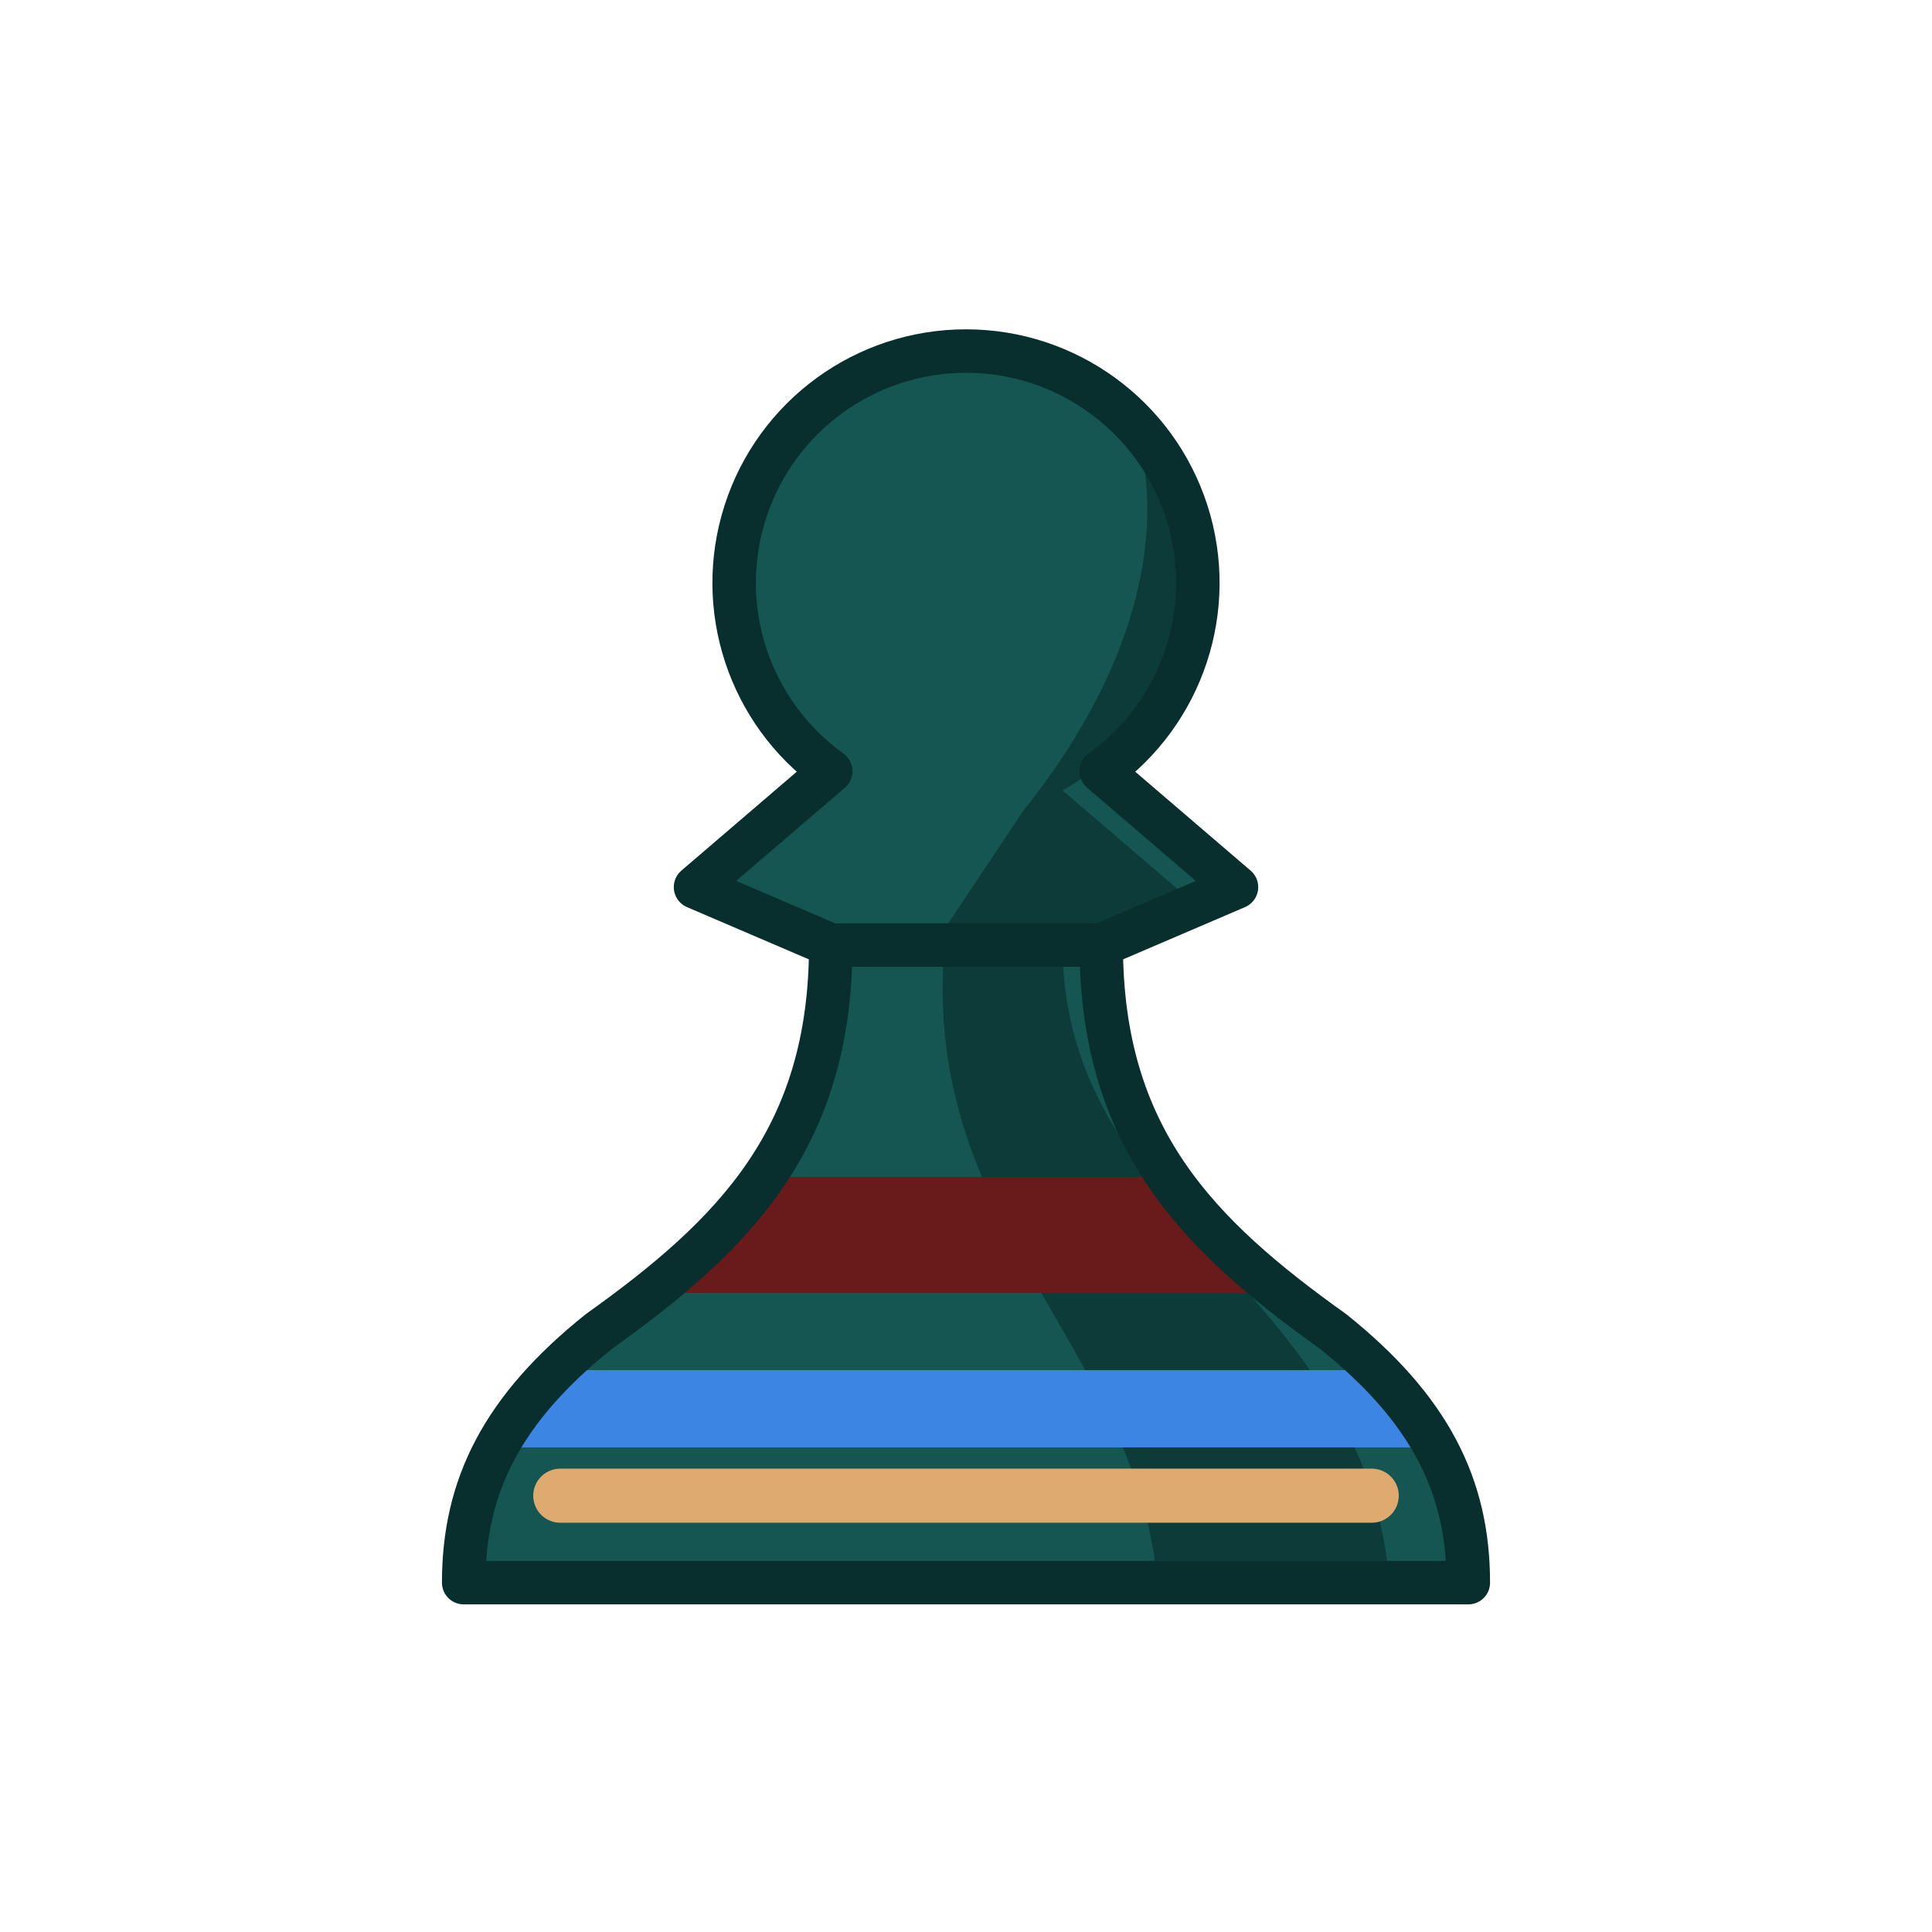
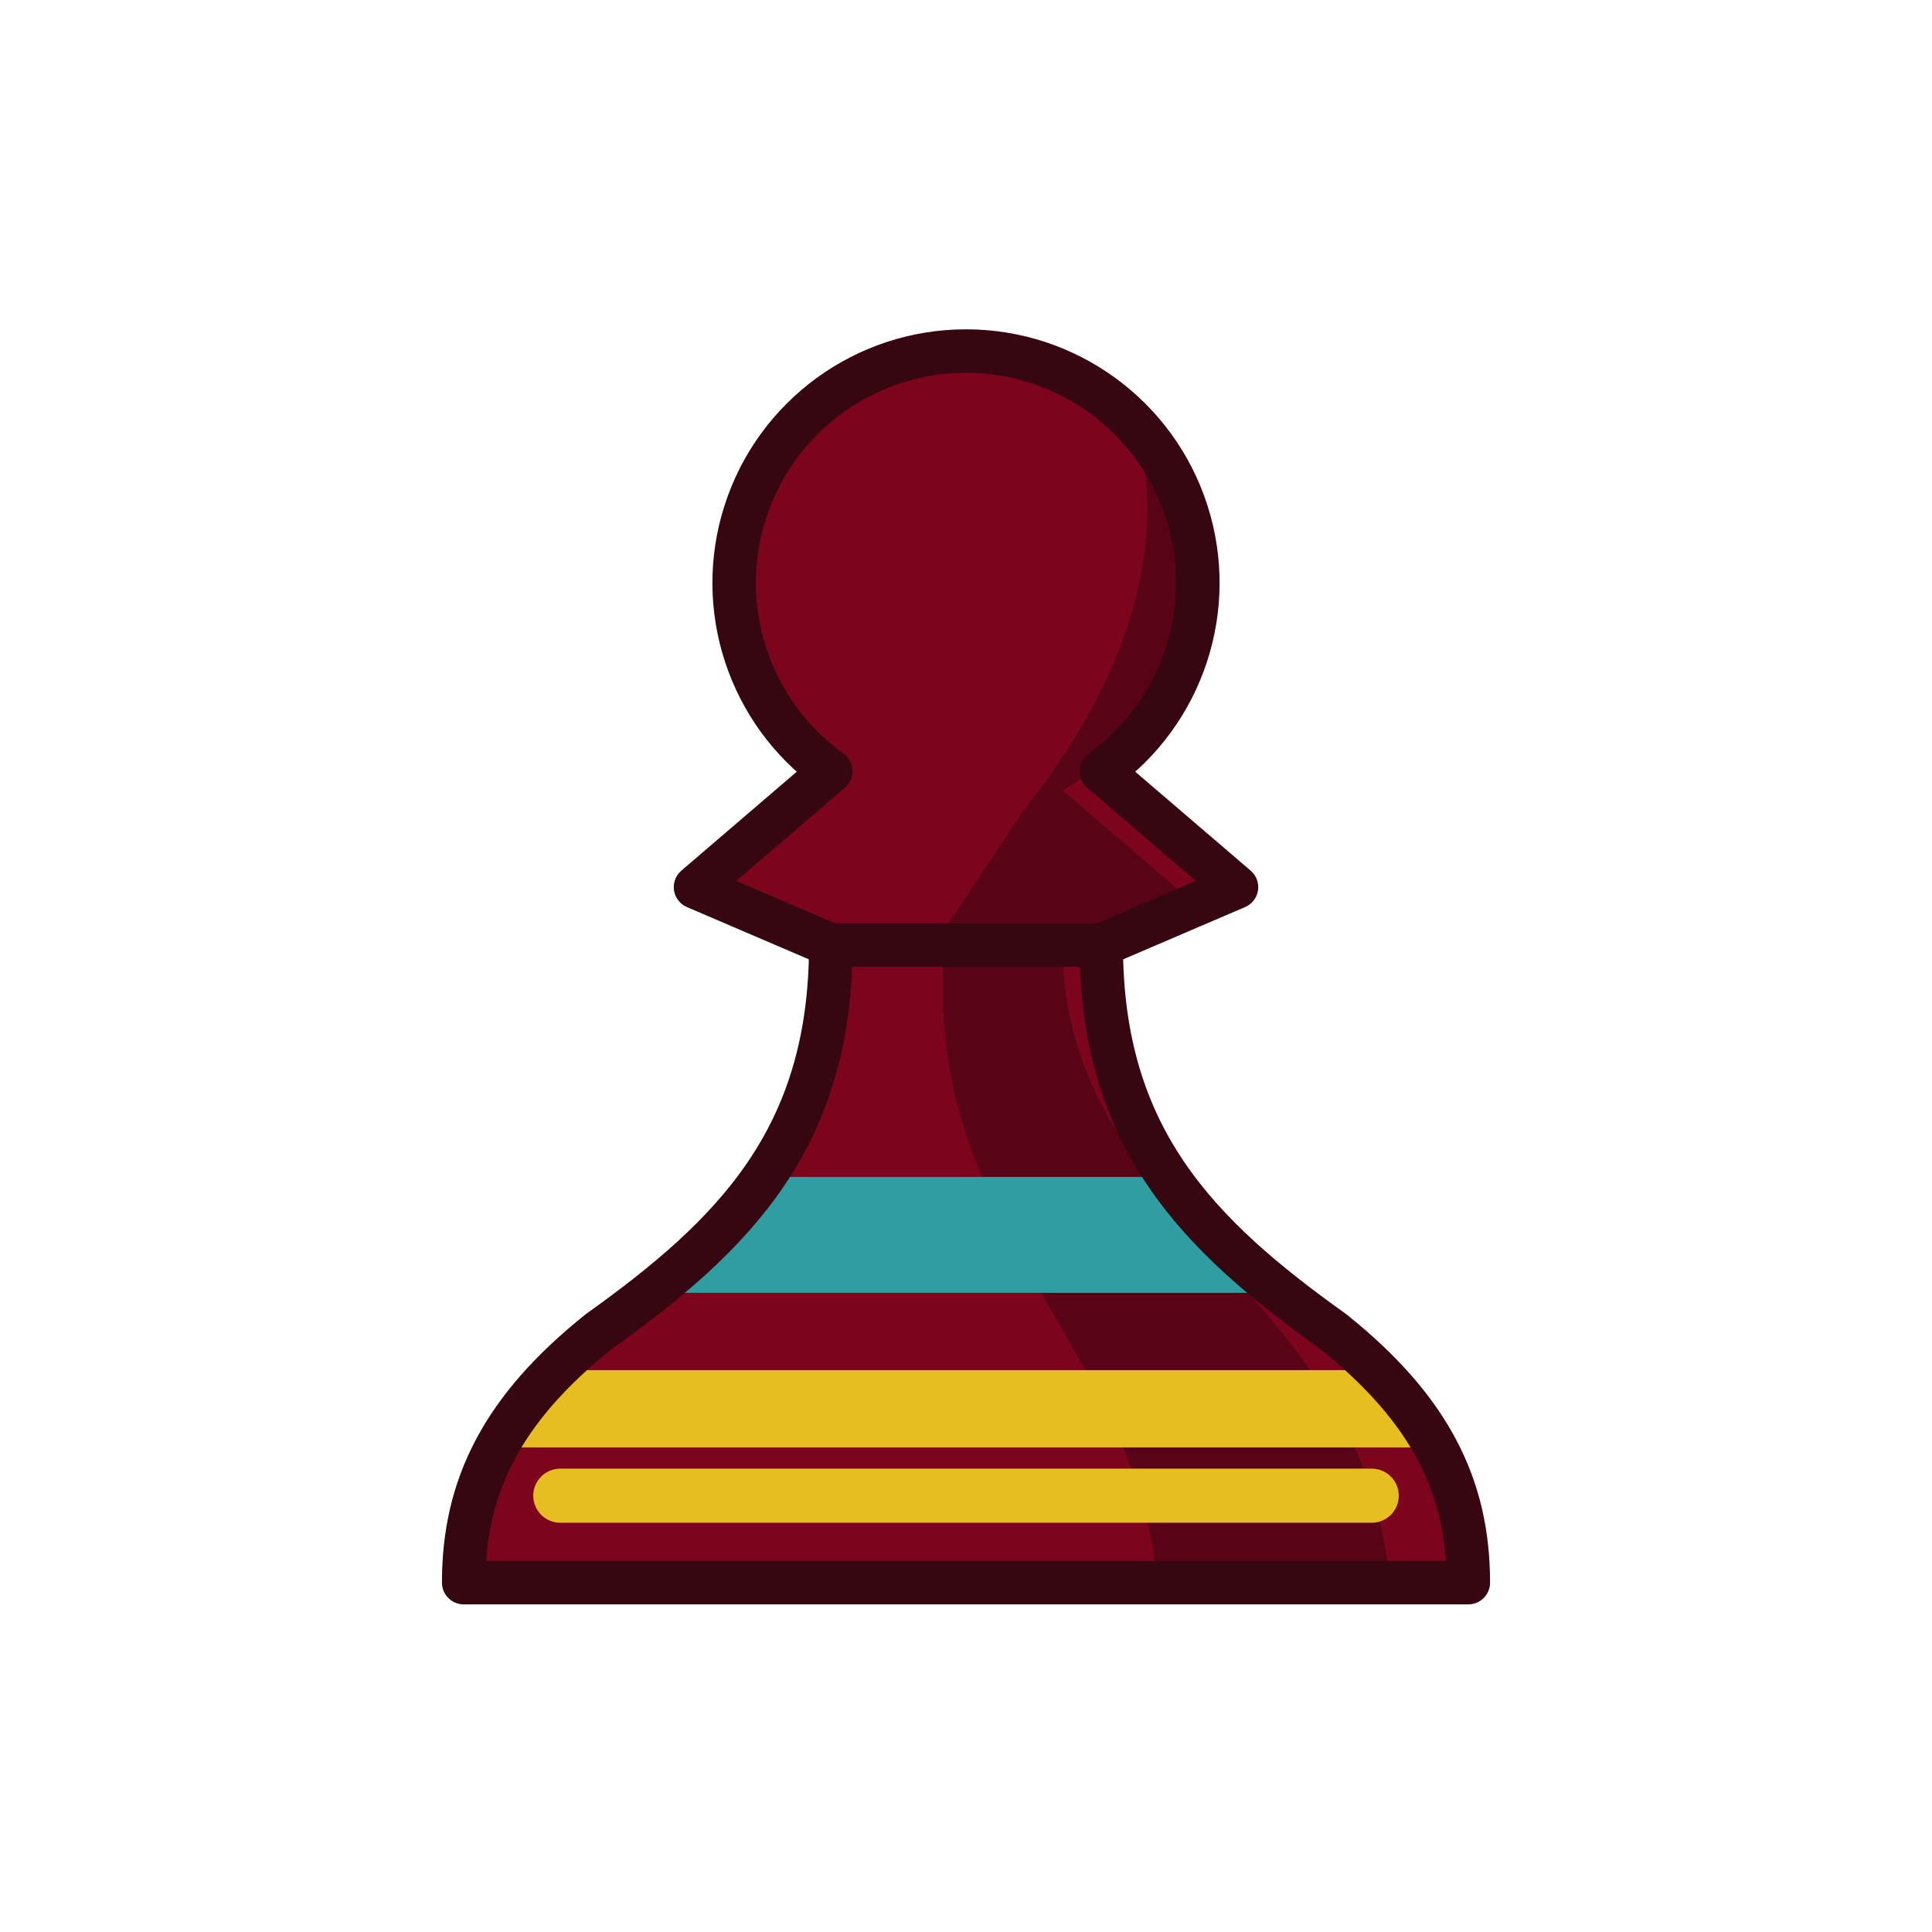
<svg xmlns="http://www.w3.org/2000/svg" viewBox="0 7.083 100 100">
-   <g fill="#155653" stroke="#082E2E" stroke-width="2.25" stroke-linejoin="round" stroke-linecap="round">
-     <path d="M43 47 A12 12 0 1 1 57 47 L64 53 L57 56 C57 66 62 71 69 76 C74 80 76 84 76 89 H24 C24 84 26 80 31 76 C38 71 43 66 43 56 L36 53 Z" fill="#155653" stroke="none" fill-rule="evenodd" />
+   <g fill="#7C041D" stroke="#360611" stroke-width="2.25" stroke-linejoin="round" stroke-linecap="round">
+     <path d="M43 47 A12 12 0 1 1 57 47 L64 53 L57 56 C57 66 62 71 69 76 C74 80 76 84 76 89 H24 C24 84 26 80 31 76 C38 71 43 66 43 56 L36 53 Z" fill="#7C041D" stroke="none" fill-rule="evenodd" />
    <defs>
      <clipPath id="s0">
        <path d="M43 47 A12 12 0 1 1 57 47 L64 53 L57 56 C57 66 62 71 69 76 C74 80 76 84 76 89 H24 C24 84 26 80 31 76 C38 71 43 66 43 56 L36 53 Z" clip-rule="evenodd" />
      </clipPath>
    </defs>
-     <path d="M53 21 C68 31 65 42 55 48 L62 54 L55 56 C55 71 72 74 72 91 H60 C60 77 47 71 49 55 L53 49 C61 39 62 28 53 21 Z" fill="#0C3B39" stroke="none" clip-path="url(#s0)" />
+     <path d="M53 21 C68 31 65 42 55 48 L62 54 L55 56 C55 71 72 74 72 91 H60 C60 77 47 71 49 55 L53 49 C61 39 62 28 53 21 Z" fill="#590316" stroke="none" clip-path="url(#s0)" />
    <g stroke="none" clip-path="url(#s0)">
-       <path d="M10 68 H90 V74 H10 Z" fill="#691B1B" />
-       <path d="M10 78 H90 V82 H10 Z" fill="#3D85E3" />
+       <path d="M10 68 H90 V74 H10 Z" fill="#309DA1" />
+       <path d="M10 78 H90 V82 H10 Z" fill="#E6BE1F" />
    </g>
    <path d="M43 47 A12 12 0 1 1 57 47 L64 53 L57 56 C57 66 62 71 69 76 C74 80 76 84 76 89 H24 C24 84 26 80 31 76 C38 71 43 66 43 56 L36 53 Z" fill="none" />
    <path d="M43 56 H57" fill="none" />
-     <path d="M29 84.5 H71" fill="none" stroke="#DEAA70" stroke-width="2.8" stroke-linecap="round" />
+     <path d="M29 84.5 H71" fill="none" stroke="#E6BE1F" stroke-width="2.8" stroke-linecap="round" />
  </g>
</svg>
